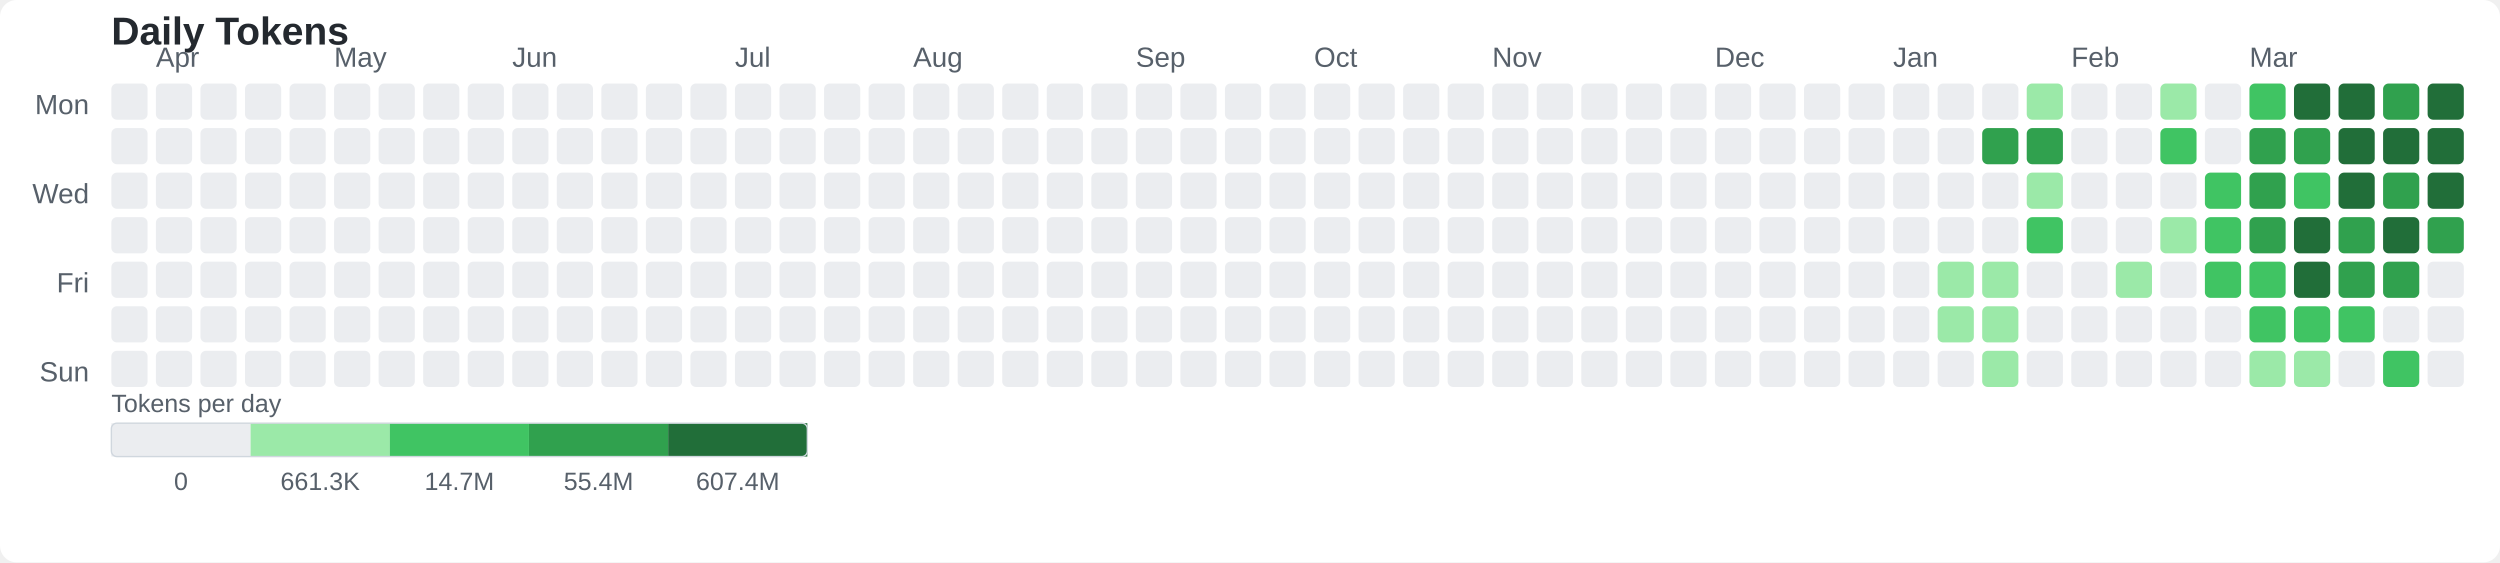
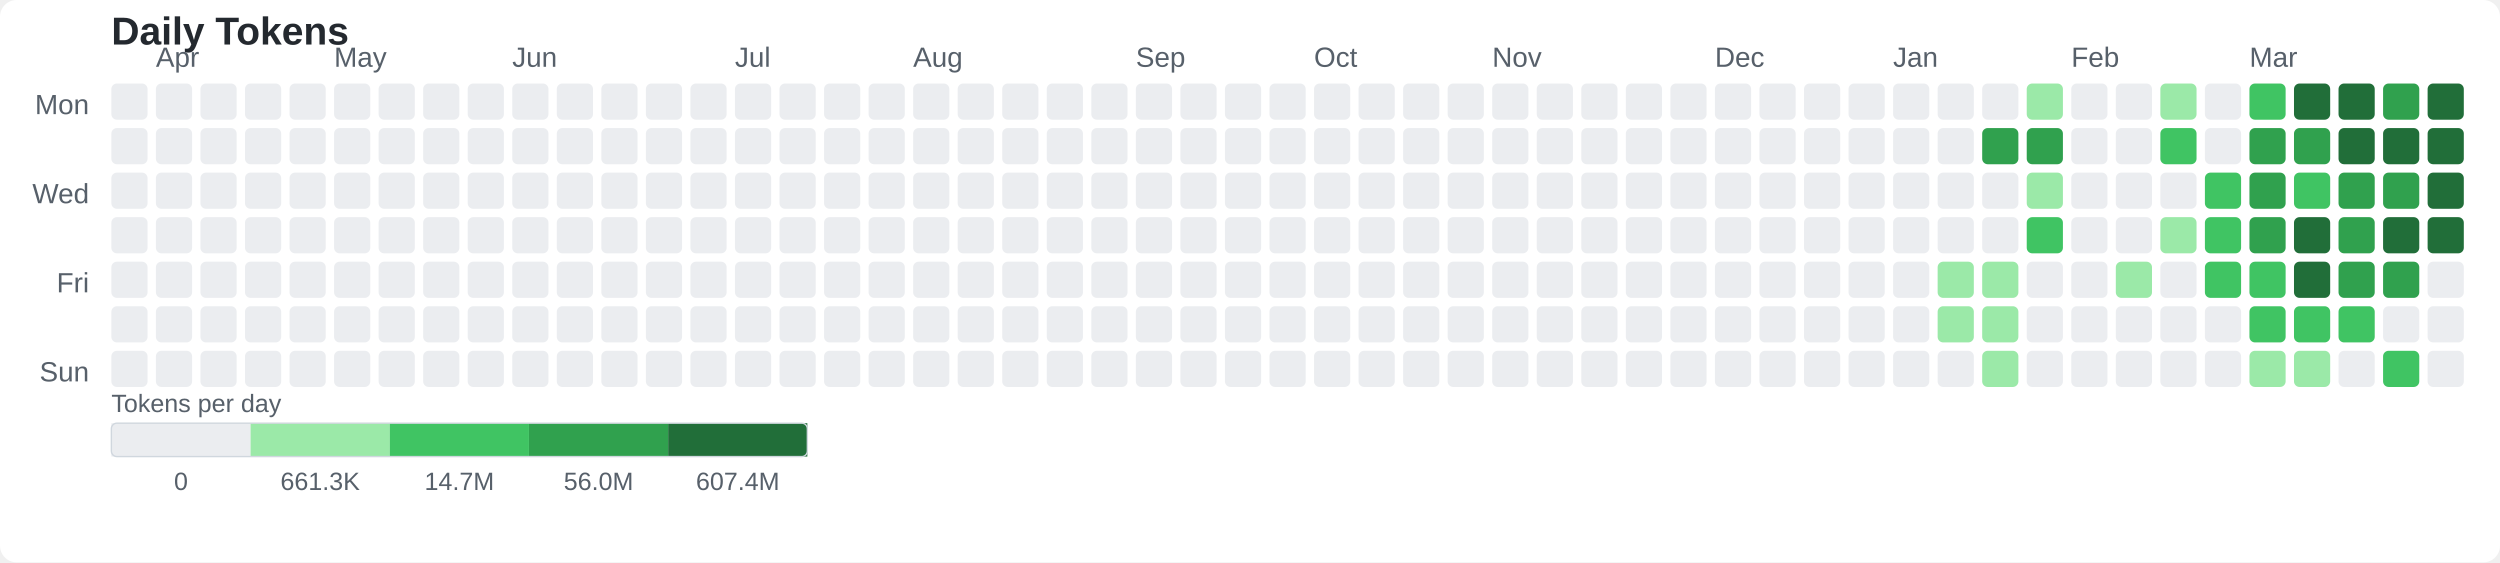
<svg xmlns="http://www.w3.org/2000/svg" width="898" height="202" viewBox="0 0 898 202">
  <rect width="898" height="202" fill="#ffffff" rx="6" />
  <text x="40" y="16" font-family="Arial, sans-serif" font-size="14" fill="#24292f" font-weight="bold">Daily Tokens</text>
  <text x="32" y="41" font-family="Arial, sans-serif" font-size="10" fill="#57606a" text-anchor="end">Mon</text>
  <text x="32" y="73" font-family="Arial, sans-serif" font-size="10" fill="#57606a" text-anchor="end">Wed</text>
  <text x="32" y="105" font-family="Arial, sans-serif" font-size="10" fill="#57606a" text-anchor="end">Fri</text>
  <text x="32" y="137" font-family="Arial, sans-serif" font-size="10" fill="#57606a" text-anchor="end">Sun</text>
  <text x="56" y="24" font-family="Arial, sans-serif" font-size="10" fill="#57606a">Apr</text>
  <text x="120" y="24" font-family="Arial, sans-serif" font-size="10" fill="#57606a">May</text>
  <text x="184" y="24" font-family="Arial, sans-serif" font-size="10" fill="#57606a">Jun</text>
  <text x="264" y="24" font-family="Arial, sans-serif" font-size="10" fill="#57606a">Jul</text>
  <text x="328" y="24" font-family="Arial, sans-serif" font-size="10" fill="#57606a">Aug</text>
  <text x="408" y="24" font-family="Arial, sans-serif" font-size="10" fill="#57606a">Sep</text>
  <text x="472" y="24" font-family="Arial, sans-serif" font-size="10" fill="#57606a">Oct</text>
  <text x="536" y="24" font-family="Arial, sans-serif" font-size="10" fill="#57606a">Nov</text>
  <text x="616" y="24" font-family="Arial, sans-serif" font-size="10" fill="#57606a">Dec</text>
  <text x="680" y="24" font-family="Arial, sans-serif" font-size="10" fill="#57606a">Jan</text>
  <text x="744" y="24" font-family="Arial, sans-serif" font-size="10" fill="#57606a">Feb</text>
  <text x="808" y="24" font-family="Arial, sans-serif" font-size="10" fill="#57606a">Mar</text>
  <rect x="40" y="30" width="13" height="13" rx="2" ry="2" fill="#ebedf0" />
  <rect x="40" y="46" width="13" height="13" rx="2" ry="2" fill="#ebedf0" />
  <rect x="40" y="62" width="13" height="13" rx="2" ry="2" fill="#ebedf0" />
  <rect x="40" y="78" width="13" height="13" rx="2" ry="2" fill="#ebedf0">
    </rect>
  <rect x="40" y="94" width="13" height="13" rx="2" ry="2" fill="#ebedf0">
    </rect>
  <rect x="40" y="110" width="13" height="13" rx="2" ry="2" fill="#ebedf0">
    </rect>
  <rect x="40" y="126" width="13" height="13" rx="2" ry="2" fill="#ebedf0">
    </rect>
  <rect x="56" y="30" width="13" height="13" rx="2" ry="2" fill="#ebedf0">
    </rect>
  <rect x="56" y="46" width="13" height="13" rx="2" ry="2" fill="#ebedf0">
    </rect>
  <rect x="56" y="62" width="13" height="13" rx="2" ry="2" fill="#ebedf0">
    </rect>
  <rect x="56" y="78" width="13" height="13" rx="2" ry="2" fill="#ebedf0">
    </rect>
  <rect x="56" y="94" width="13" height="13" rx="2" ry="2" fill="#ebedf0">
    </rect>
  <rect x="56" y="110" width="13" height="13" rx="2" ry="2" fill="#ebedf0">
    </rect>
  <rect x="56" y="126" width="13" height="13" rx="2" ry="2" fill="#ebedf0">
    </rect>
  <rect x="72" y="30" width="13" height="13" rx="2" ry="2" fill="#ebedf0">
    </rect>
  <rect x="72" y="46" width="13" height="13" rx="2" ry="2" fill="#ebedf0">
    </rect>
  <rect x="72" y="62" width="13" height="13" rx="2" ry="2" fill="#ebedf0">
    </rect>
  <rect x="72" y="78" width="13" height="13" rx="2" ry="2" fill="#ebedf0">
    </rect>
  <rect x="72" y="94" width="13" height="13" rx="2" ry="2" fill="#ebedf0">
    </rect>
  <rect x="72" y="110" width="13" height="13" rx="2" ry="2" fill="#ebedf0">
    </rect>
  <rect x="72" y="126" width="13" height="13" rx="2" ry="2" fill="#ebedf0">
    </rect>
  <rect x="88" y="30" width="13" height="13" rx="2" ry="2" fill="#ebedf0">
    </rect>
  <rect x="88" y="46" width="13" height="13" rx="2" ry="2" fill="#ebedf0">
    </rect>
  <rect x="88" y="62" width="13" height="13" rx="2" ry="2" fill="#ebedf0">
    </rect>
  <rect x="88" y="78" width="13" height="13" rx="2" ry="2" fill="#ebedf0">
    </rect>
  <rect x="88" y="94" width="13" height="13" rx="2" ry="2" fill="#ebedf0">
    </rect>
  <rect x="88" y="110" width="13" height="13" rx="2" ry="2" fill="#ebedf0">
    </rect>
  <rect x="88" y="126" width="13" height="13" rx="2" ry="2" fill="#ebedf0">
    </rect>
  <rect x="104" y="30" width="13" height="13" rx="2" ry="2" fill="#ebedf0">
    </rect>
  <rect x="104" y="46" width="13" height="13" rx="2" ry="2" fill="#ebedf0">
    </rect>
  <rect x="104" y="62" width="13" height="13" rx="2" ry="2" fill="#ebedf0">
    </rect>
  <rect x="104" y="78" width="13" height="13" rx="2" ry="2" fill="#ebedf0">
    </rect>
  <rect x="104" y="94" width="13" height="13" rx="2" ry="2" fill="#ebedf0">
    </rect>
  <rect x="104" y="110" width="13" height="13" rx="2" ry="2" fill="#ebedf0">
    </rect>
  <rect x="104" y="126" width="13" height="13" rx="2" ry="2" fill="#ebedf0">
    </rect>
  <rect x="120" y="30" width="13" height="13" rx="2" ry="2" fill="#ebedf0">
    </rect>
  <rect x="120" y="46" width="13" height="13" rx="2" ry="2" fill="#ebedf0">
    </rect>
  <rect x="120" y="62" width="13" height="13" rx="2" ry="2" fill="#ebedf0">
    </rect>
  <rect x="120" y="78" width="13" height="13" rx="2" ry="2" fill="#ebedf0">
    </rect>
  <rect x="120" y="94" width="13" height="13" rx="2" ry="2" fill="#ebedf0">
    </rect>
  <rect x="120" y="110" width="13" height="13" rx="2" ry="2" fill="#ebedf0">
    </rect>
  <rect x="120" y="126" width="13" height="13" rx="2" ry="2" fill="#ebedf0">
    </rect>
  <rect x="136" y="30" width="13" height="13" rx="2" ry="2" fill="#ebedf0">
    </rect>
  <rect x="136" y="46" width="13" height="13" rx="2" ry="2" fill="#ebedf0">
    </rect>
  <rect x="136" y="62" width="13" height="13" rx="2" ry="2" fill="#ebedf0">
    </rect>
  <rect x="136" y="78" width="13" height="13" rx="2" ry="2" fill="#ebedf0">
    </rect>
  <rect x="136" y="94" width="13" height="13" rx="2" ry="2" fill="#ebedf0">
    </rect>
  <rect x="136" y="110" width="13" height="13" rx="2" ry="2" fill="#ebedf0">
    </rect>
  <rect x="136" y="126" width="13" height="13" rx="2" ry="2" fill="#ebedf0">
    </rect>
  <rect x="152" y="30" width="13" height="13" rx="2" ry="2" fill="#ebedf0">
    </rect>
  <rect x="152" y="46" width="13" height="13" rx="2" ry="2" fill="#ebedf0">
    </rect>
  <rect x="152" y="62" width="13" height="13" rx="2" ry="2" fill="#ebedf0">
    </rect>
  <rect x="152" y="78" width="13" height="13" rx="2" ry="2" fill="#ebedf0">
    </rect>
  <rect x="152" y="94" width="13" height="13" rx="2" ry="2" fill="#ebedf0">
    </rect>
  <rect x="152" y="110" width="13" height="13" rx="2" ry="2" fill="#ebedf0">
    </rect>
  <rect x="152" y="126" width="13" height="13" rx="2" ry="2" fill="#ebedf0">
    </rect>
  <rect x="168" y="30" width="13" height="13" rx="2" ry="2" fill="#ebedf0">
    </rect>
  <rect x="168" y="46" width="13" height="13" rx="2" ry="2" fill="#ebedf0">
    </rect>
  <rect x="168" y="62" width="13" height="13" rx="2" ry="2" fill="#ebedf0">
    </rect>
  <rect x="168" y="78" width="13" height="13" rx="2" ry="2" fill="#ebedf0">
    </rect>
  <rect x="168" y="94" width="13" height="13" rx="2" ry="2" fill="#ebedf0">
    </rect>
  <rect x="168" y="110" width="13" height="13" rx="2" ry="2" fill="#ebedf0">
    </rect>
  <rect x="168" y="126" width="13" height="13" rx="2" ry="2" fill="#ebedf0">
    </rect>
  <rect x="184" y="30" width="13" height="13" rx="2" ry="2" fill="#ebedf0">
    </rect>
  <rect x="184" y="46" width="13" height="13" rx="2" ry="2" fill="#ebedf0">
    </rect>
  <rect x="184" y="62" width="13" height="13" rx="2" ry="2" fill="#ebedf0">
    </rect>
  <rect x="184" y="78" width="13" height="13" rx="2" ry="2" fill="#ebedf0">
    </rect>
  <rect x="184" y="94" width="13" height="13" rx="2" ry="2" fill="#ebedf0">
    </rect>
  <rect x="184" y="110" width="13" height="13" rx="2" ry="2" fill="#ebedf0">
    </rect>
  <rect x="184" y="126" width="13" height="13" rx="2" ry="2" fill="#ebedf0">
    </rect>
  <rect x="200" y="30" width="13" height="13" rx="2" ry="2" fill="#ebedf0">
    </rect>
  <rect x="200" y="46" width="13" height="13" rx="2" ry="2" fill="#ebedf0">
    </rect>
  <rect x="200" y="62" width="13" height="13" rx="2" ry="2" fill="#ebedf0">
    </rect>
  <rect x="200" y="78" width="13" height="13" rx="2" ry="2" fill="#ebedf0">
    </rect>
  <rect x="200" y="94" width="13" height="13" rx="2" ry="2" fill="#ebedf0">
    </rect>
  <rect x="200" y="110" width="13" height="13" rx="2" ry="2" fill="#ebedf0">
    </rect>
  <rect x="200" y="126" width="13" height="13" rx="2" ry="2" fill="#ebedf0">
    </rect>
  <rect x="216" y="30" width="13" height="13" rx="2" ry="2" fill="#ebedf0">
    </rect>
  <rect x="216" y="46" width="13" height="13" rx="2" ry="2" fill="#ebedf0">
    </rect>
  <rect x="216" y="62" width="13" height="13" rx="2" ry="2" fill="#ebedf0">
    </rect>
  <rect x="216" y="78" width="13" height="13" rx="2" ry="2" fill="#ebedf0">
    </rect>
  <rect x="216" y="94" width="13" height="13" rx="2" ry="2" fill="#ebedf0">
    </rect>
  <rect x="216" y="110" width="13" height="13" rx="2" ry="2" fill="#ebedf0">
    </rect>
  <rect x="216" y="126" width="13" height="13" rx="2" ry="2" fill="#ebedf0">
    </rect>
  <rect x="232" y="30" width="13" height="13" rx="2" ry="2" fill="#ebedf0">
    </rect>
  <rect x="232" y="46" width="13" height="13" rx="2" ry="2" fill="#ebedf0">
    </rect>
  <rect x="232" y="62" width="13" height="13" rx="2" ry="2" fill="#ebedf0">
    </rect>
  <rect x="232" y="78" width="13" height="13" rx="2" ry="2" fill="#ebedf0">
    </rect>
  <rect x="232" y="94" width="13" height="13" rx="2" ry="2" fill="#ebedf0">
    </rect>
  <rect x="232" y="110" width="13" height="13" rx="2" ry="2" fill="#ebedf0">
    </rect>
  <rect x="232" y="126" width="13" height="13" rx="2" ry="2" fill="#ebedf0">
    </rect>
  <rect x="248" y="30" width="13" height="13" rx="2" ry="2" fill="#ebedf0">
    </rect>
  <rect x="248" y="46" width="13" height="13" rx="2" ry="2" fill="#ebedf0">
    </rect>
  <rect x="248" y="62" width="13" height="13" rx="2" ry="2" fill="#ebedf0">
    </rect>
  <rect x="248" y="78" width="13" height="13" rx="2" ry="2" fill="#ebedf0">
    </rect>
  <rect x="248" y="94" width="13" height="13" rx="2" ry="2" fill="#ebedf0">
    </rect>
  <rect x="248" y="110" width="13" height="13" rx="2" ry="2" fill="#ebedf0">
    </rect>
  <rect x="248" y="126" width="13" height="13" rx="2" ry="2" fill="#ebedf0">
    </rect>
  <rect x="264" y="30" width="13" height="13" rx="2" ry="2" fill="#ebedf0">
    </rect>
  <rect x="264" y="46" width="13" height="13" rx="2" ry="2" fill="#ebedf0">
    </rect>
  <rect x="264" y="62" width="13" height="13" rx="2" ry="2" fill="#ebedf0">
    </rect>
  <rect x="264" y="78" width="13" height="13" rx="2" ry="2" fill="#ebedf0">
    </rect>
  <rect x="264" y="94" width="13" height="13" rx="2" ry="2" fill="#ebedf0">
    </rect>
  <rect x="264" y="110" width="13" height="13" rx="2" ry="2" fill="#ebedf0">
    </rect>
  <rect x="264" y="126" width="13" height="13" rx="2" ry="2" fill="#ebedf0">
    </rect>
  <rect x="280" y="30" width="13" height="13" rx="2" ry="2" fill="#ebedf0">
    </rect>
  <rect x="280" y="46" width="13" height="13" rx="2" ry="2" fill="#ebedf0">
    </rect>
  <rect x="280" y="62" width="13" height="13" rx="2" ry="2" fill="#ebedf0">
    </rect>
  <rect x="280" y="78" width="13" height="13" rx="2" ry="2" fill="#ebedf0">
    </rect>
  <rect x="280" y="94" width="13" height="13" rx="2" ry="2" fill="#ebedf0">
    </rect>
  <rect x="280" y="110" width="13" height="13" rx="2" ry="2" fill="#ebedf0">
    </rect>
  <rect x="280" y="126" width="13" height="13" rx="2" ry="2" fill="#ebedf0">
    </rect>
  <rect x="296" y="30" width="13" height="13" rx="2" ry="2" fill="#ebedf0">
    </rect>
  <rect x="296" y="46" width="13" height="13" rx="2" ry="2" fill="#ebedf0">
    </rect>
  <rect x="296" y="62" width="13" height="13" rx="2" ry="2" fill="#ebedf0">
    </rect>
  <rect x="296" y="78" width="13" height="13" rx="2" ry="2" fill="#ebedf0">
    </rect>
  <rect x="296" y="94" width="13" height="13" rx="2" ry="2" fill="#ebedf0">
    </rect>
  <rect x="296" y="110" width="13" height="13" rx="2" ry="2" fill="#ebedf0">
    </rect>
  <rect x="296" y="126" width="13" height="13" rx="2" ry="2" fill="#ebedf0">
    </rect>
  <rect x="312" y="30" width="13" height="13" rx="2" ry="2" fill="#ebedf0">
    </rect>
  <rect x="312" y="46" width="13" height="13" rx="2" ry="2" fill="#ebedf0">
    </rect>
  <rect x="312" y="62" width="13" height="13" rx="2" ry="2" fill="#ebedf0">
    </rect>
  <rect x="312" y="78" width="13" height="13" rx="2" ry="2" fill="#ebedf0">
    </rect>
  <rect x="312" y="94" width="13" height="13" rx="2" ry="2" fill="#ebedf0">
    </rect>
  <rect x="312" y="110" width="13" height="13" rx="2" ry="2" fill="#ebedf0">
    </rect>
  <rect x="312" y="126" width="13" height="13" rx="2" ry="2" fill="#ebedf0">
    </rect>
  <rect x="328" y="30" width="13" height="13" rx="2" ry="2" fill="#ebedf0">
    </rect>
  <rect x="328" y="46" width="13" height="13" rx="2" ry="2" fill="#ebedf0">
    </rect>
  <rect x="328" y="62" width="13" height="13" rx="2" ry="2" fill="#ebedf0">
    </rect>
  <rect x="328" y="78" width="13" height="13" rx="2" ry="2" fill="#ebedf0">
    </rect>
  <rect x="328" y="94" width="13" height="13" rx="2" ry="2" fill="#ebedf0">
    </rect>
  <rect x="328" y="110" width="13" height="13" rx="2" ry="2" fill="#ebedf0">
    </rect>
  <rect x="328" y="126" width="13" height="13" rx="2" ry="2" fill="#ebedf0">
    </rect>
  <rect x="344" y="30" width="13" height="13" rx="2" ry="2" fill="#ebedf0">
    </rect>
  <rect x="344" y="46" width="13" height="13" rx="2" ry="2" fill="#ebedf0">
    </rect>
  <rect x="344" y="62" width="13" height="13" rx="2" ry="2" fill="#ebedf0">
    </rect>
  <rect x="344" y="78" width="13" height="13" rx="2" ry="2" fill="#ebedf0">
    </rect>
  <rect x="344" y="94" width="13" height="13" rx="2" ry="2" fill="#ebedf0">
    </rect>
  <rect x="344" y="110" width="13" height="13" rx="2" ry="2" fill="#ebedf0">
    </rect>
  <rect x="344" y="126" width="13" height="13" rx="2" ry="2" fill="#ebedf0">
    </rect>
  <rect x="360" y="30" width="13" height="13" rx="2" ry="2" fill="#ebedf0">
    </rect>
  <rect x="360" y="46" width="13" height="13" rx="2" ry="2" fill="#ebedf0">
    </rect>
  <rect x="360" y="62" width="13" height="13" rx="2" ry="2" fill="#ebedf0">
    </rect>
  <rect x="360" y="78" width="13" height="13" rx="2" ry="2" fill="#ebedf0">
    </rect>
  <rect x="360" y="94" width="13" height="13" rx="2" ry="2" fill="#ebedf0">
    </rect>
  <rect x="360" y="110" width="13" height="13" rx="2" ry="2" fill="#ebedf0">
    </rect>
  <rect x="360" y="126" width="13" height="13" rx="2" ry="2" fill="#ebedf0">
    </rect>
  <rect x="376" y="30" width="13" height="13" rx="2" ry="2" fill="#ebedf0">
    </rect>
  <rect x="376" y="46" width="13" height="13" rx="2" ry="2" fill="#ebedf0">
    </rect>
  <rect x="376" y="62" width="13" height="13" rx="2" ry="2" fill="#ebedf0">
    </rect>
  <rect x="376" y="78" width="13" height="13" rx="2" ry="2" fill="#ebedf0">
    </rect>
  <rect x="376" y="94" width="13" height="13" rx="2" ry="2" fill="#ebedf0">
    </rect>
  <rect x="376" y="110" width="13" height="13" rx="2" ry="2" fill="#ebedf0">
    </rect>
  <rect x="376" y="126" width="13" height="13" rx="2" ry="2" fill="#ebedf0">
    </rect>
  <rect x="392" y="30" width="13" height="13" rx="2" ry="2" fill="#ebedf0">
    </rect>
  <rect x="392" y="46" width="13" height="13" rx="2" ry="2" fill="#ebedf0">
    </rect>
  <rect x="392" y="62" width="13" height="13" rx="2" ry="2" fill="#ebedf0">
    </rect>
  <rect x="392" y="78" width="13" height="13" rx="2" ry="2" fill="#ebedf0">
    </rect>
  <rect x="392" y="94" width="13" height="13" rx="2" ry="2" fill="#ebedf0">
    </rect>
  <rect x="392" y="110" width="13" height="13" rx="2" ry="2" fill="#ebedf0">
    </rect>
  <rect x="392" y="126" width="13" height="13" rx="2" ry="2" fill="#ebedf0">
    </rect>
  <rect x="408" y="30" width="13" height="13" rx="2" ry="2" fill="#ebedf0">
    </rect>
  <rect x="408" y="46" width="13" height="13" rx="2" ry="2" fill="#ebedf0">
    </rect>
  <rect x="408" y="62" width="13" height="13" rx="2" ry="2" fill="#ebedf0">
    </rect>
  <rect x="408" y="78" width="13" height="13" rx="2" ry="2" fill="#ebedf0">
    </rect>
  <rect x="408" y="94" width="13" height="13" rx="2" ry="2" fill="#ebedf0">
    </rect>
  <rect x="408" y="110" width="13" height="13" rx="2" ry="2" fill="#ebedf0">
    </rect>
  <rect x="408" y="126" width="13" height="13" rx="2" ry="2" fill="#ebedf0">
    </rect>
  <rect x="424" y="30" width="13" height="13" rx="2" ry="2" fill="#ebedf0">
    </rect>
  <rect x="424" y="46" width="13" height="13" rx="2" ry="2" fill="#ebedf0">
    </rect>
  <rect x="424" y="62" width="13" height="13" rx="2" ry="2" fill="#ebedf0">
    </rect>
  <rect x="424" y="78" width="13" height="13" rx="2" ry="2" fill="#ebedf0">
    </rect>
  <rect x="424" y="94" width="13" height="13" rx="2" ry="2" fill="#ebedf0">
    </rect>
  <rect x="424" y="110" width="13" height="13" rx="2" ry="2" fill="#ebedf0">
    </rect>
  <rect x="424" y="126" width="13" height="13" rx="2" ry="2" fill="#ebedf0">
    </rect>
  <rect x="440" y="30" width="13" height="13" rx="2" ry="2" fill="#ebedf0">
    </rect>
  <rect x="440" y="46" width="13" height="13" rx="2" ry="2" fill="#ebedf0">
    </rect>
  <rect x="440" y="62" width="13" height="13" rx="2" ry="2" fill="#ebedf0">
    </rect>
  <rect x="440" y="78" width="13" height="13" rx="2" ry="2" fill="#ebedf0">
    </rect>
  <rect x="440" y="94" width="13" height="13" rx="2" ry="2" fill="#ebedf0">
    </rect>
  <rect x="440" y="110" width="13" height="13" rx="2" ry="2" fill="#ebedf0">
    </rect>
  <rect x="440" y="126" width="13" height="13" rx="2" ry="2" fill="#ebedf0">
    </rect>
  <rect x="456" y="30" width="13" height="13" rx="2" ry="2" fill="#ebedf0">
    </rect>
  <rect x="456" y="46" width="13" height="13" rx="2" ry="2" fill="#ebedf0">
    </rect>
  <rect x="456" y="62" width="13" height="13" rx="2" ry="2" fill="#ebedf0">
    </rect>
  <rect x="456" y="78" width="13" height="13" rx="2" ry="2" fill="#ebedf0">
    </rect>
  <rect x="456" y="94" width="13" height="13" rx="2" ry="2" fill="#ebedf0">
    </rect>
  <rect x="456" y="110" width="13" height="13" rx="2" ry="2" fill="#ebedf0">
    </rect>
  <rect x="456" y="126" width="13" height="13" rx="2" ry="2" fill="#ebedf0">
    </rect>
  <rect x="472" y="30" width="13" height="13" rx="2" ry="2" fill="#ebedf0">
    </rect>
  <rect x="472" y="46" width="13" height="13" rx="2" ry="2" fill="#ebedf0">
    </rect>
  <rect x="472" y="62" width="13" height="13" rx="2" ry="2" fill="#ebedf0">
    </rect>
  <rect x="472" y="78" width="13" height="13" rx="2" ry="2" fill="#ebedf0">
    </rect>
  <rect x="472" y="94" width="13" height="13" rx="2" ry="2" fill="#ebedf0">
    </rect>
  <rect x="472" y="110" width="13" height="13" rx="2" ry="2" fill="#ebedf0">
    </rect>
  <rect x="472" y="126" width="13" height="13" rx="2" ry="2" fill="#ebedf0">
    </rect>
  <rect x="488" y="30" width="13" height="13" rx="2" ry="2" fill="#ebedf0">
    </rect>
  <rect x="488" y="46" width="13" height="13" rx="2" ry="2" fill="#ebedf0">
    </rect>
  <rect x="488" y="62" width="13" height="13" rx="2" ry="2" fill="#ebedf0">
    </rect>
  <rect x="488" y="78" width="13" height="13" rx="2" ry="2" fill="#ebedf0">
    </rect>
  <rect x="488" y="94" width="13" height="13" rx="2" ry="2" fill="#ebedf0">
    </rect>
  <rect x="488" y="110" width="13" height="13" rx="2" ry="2" fill="#ebedf0">
    </rect>
  <rect x="488" y="126" width="13" height="13" rx="2" ry="2" fill="#ebedf0">
    </rect>
  <rect x="504" y="30" width="13" height="13" rx="2" ry="2" fill="#ebedf0">
    </rect>
  <rect x="504" y="46" width="13" height="13" rx="2" ry="2" fill="#ebedf0">
    </rect>
  <rect x="504" y="62" width="13" height="13" rx="2" ry="2" fill="#ebedf0">
    </rect>
  <rect x="504" y="78" width="13" height="13" rx="2" ry="2" fill="#ebedf0">
    </rect>
  <rect x="504" y="94" width="13" height="13" rx="2" ry="2" fill="#ebedf0">
    </rect>
  <rect x="504" y="110" width="13" height="13" rx="2" ry="2" fill="#ebedf0">
    </rect>
  <rect x="504" y="126" width="13" height="13" rx="2" ry="2" fill="#ebedf0">
    </rect>
  <rect x="520" y="30" width="13" height="13" rx="2" ry="2" fill="#ebedf0">
    </rect>
  <rect x="520" y="46" width="13" height="13" rx="2" ry="2" fill="#ebedf0">
    </rect>
  <rect x="520" y="62" width="13" height="13" rx="2" ry="2" fill="#ebedf0">
    </rect>
  <rect x="520" y="78" width="13" height="13" rx="2" ry="2" fill="#ebedf0">
    </rect>
  <rect x="520" y="94" width="13" height="13" rx="2" ry="2" fill="#ebedf0">
    </rect>
  <rect x="520" y="110" width="13" height="13" rx="2" ry="2" fill="#ebedf0">
    </rect>
  <rect x="520" y="126" width="13" height="13" rx="2" ry="2" fill="#ebedf0">
    </rect>
  <rect x="536" y="30" width="13" height="13" rx="2" ry="2" fill="#ebedf0">
    </rect>
  <rect x="536" y="46" width="13" height="13" rx="2" ry="2" fill="#ebedf0">
    </rect>
  <rect x="536" y="62" width="13" height="13" rx="2" ry="2" fill="#ebedf0">
    </rect>
  <rect x="536" y="78" width="13" height="13" rx="2" ry="2" fill="#ebedf0">
    </rect>
  <rect x="536" y="94" width="13" height="13" rx="2" ry="2" fill="#ebedf0">
    </rect>
  <rect x="536" y="110" width="13" height="13" rx="2" ry="2" fill="#ebedf0">
    </rect>
  <rect x="536" y="126" width="13" height="13" rx="2" ry="2" fill="#ebedf0">
    </rect>
  <rect x="552" y="30" width="13" height="13" rx="2" ry="2" fill="#ebedf0">
    </rect>
  <rect x="552" y="46" width="13" height="13" rx="2" ry="2" fill="#ebedf0">
    </rect>
  <rect x="552" y="62" width="13" height="13" rx="2" ry="2" fill="#ebedf0">
    </rect>
  <rect x="552" y="78" width="13" height="13" rx="2" ry="2" fill="#ebedf0">
    </rect>
  <rect x="552" y="94" width="13" height="13" rx="2" ry="2" fill="#ebedf0">
    </rect>
  <rect x="552" y="110" width="13" height="13" rx="2" ry="2" fill="#ebedf0">
    </rect>
  <rect x="552" y="126" width="13" height="13" rx="2" ry="2" fill="#ebedf0">
    </rect>
  <rect x="568" y="30" width="13" height="13" rx="2" ry="2" fill="#ebedf0">
    </rect>
  <rect x="568" y="46" width="13" height="13" rx="2" ry="2" fill="#ebedf0">
    </rect>
  <rect x="568" y="62" width="13" height="13" rx="2" ry="2" fill="#ebedf0">
    </rect>
  <rect x="568" y="78" width="13" height="13" rx="2" ry="2" fill="#ebedf0">
    </rect>
  <rect x="568" y="94" width="13" height="13" rx="2" ry="2" fill="#ebedf0">
    </rect>
  <rect x="568" y="110" width="13" height="13" rx="2" ry="2" fill="#ebedf0">
    </rect>
  <rect x="568" y="126" width="13" height="13" rx="2" ry="2" fill="#ebedf0">
    </rect>
  <rect x="584" y="30" width="13" height="13" rx="2" ry="2" fill="#ebedf0">
    </rect>
  <rect x="584" y="46" width="13" height="13" rx="2" ry="2" fill="#ebedf0">
    </rect>
  <rect x="584" y="62" width="13" height="13" rx="2" ry="2" fill="#ebedf0">
    </rect>
  <rect x="584" y="78" width="13" height="13" rx="2" ry="2" fill="#ebedf0">
    </rect>
  <rect x="584" y="94" width="13" height="13" rx="2" ry="2" fill="#ebedf0">
    </rect>
  <rect x="584" y="110" width="13" height="13" rx="2" ry="2" fill="#ebedf0">
    </rect>
  <rect x="584" y="126" width="13" height="13" rx="2" ry="2" fill="#ebedf0">
    </rect>
  <rect x="600" y="30" width="13" height="13" rx="2" ry="2" fill="#ebedf0">
    </rect>
  <rect x="600" y="46" width="13" height="13" rx="2" ry="2" fill="#ebedf0">
    </rect>
  <rect x="600" y="62" width="13" height="13" rx="2" ry="2" fill="#ebedf0">
    </rect>
  <rect x="600" y="78" width="13" height="13" rx="2" ry="2" fill="#ebedf0">
    </rect>
  <rect x="600" y="94" width="13" height="13" rx="2" ry="2" fill="#ebedf0">
    </rect>
  <rect x="600" y="110" width="13" height="13" rx="2" ry="2" fill="#ebedf0">
    </rect>
  <rect x="600" y="126" width="13" height="13" rx="2" ry="2" fill="#ebedf0">
    </rect>
  <rect x="616" y="30" width="13" height="13" rx="2" ry="2" fill="#ebedf0">
    </rect>
  <rect x="616" y="46" width="13" height="13" rx="2" ry="2" fill="#ebedf0">
    </rect>
  <rect x="616" y="62" width="13" height="13" rx="2" ry="2" fill="#ebedf0">
    </rect>
  <rect x="616" y="78" width="13" height="13" rx="2" ry="2" fill="#ebedf0">
    </rect>
  <rect x="616" y="94" width="13" height="13" rx="2" ry="2" fill="#ebedf0">
    </rect>
  <rect x="616" y="110" width="13" height="13" rx="2" ry="2" fill="#ebedf0">
    </rect>
  <rect x="616" y="126" width="13" height="13" rx="2" ry="2" fill="#ebedf0">
    </rect>
  <rect x="632" y="30" width="13" height="13" rx="2" ry="2" fill="#ebedf0">
    </rect>
  <rect x="632" y="46" width="13" height="13" rx="2" ry="2" fill="#ebedf0">
    </rect>
  <rect x="632" y="62" width="13" height="13" rx="2" ry="2" fill="#ebedf0">
    </rect>
  <rect x="632" y="78" width="13" height="13" rx="2" ry="2" fill="#ebedf0">
    </rect>
  <rect x="632" y="94" width="13" height="13" rx="2" ry="2" fill="#ebedf0">
    </rect>
  <rect x="632" y="110" width="13" height="13" rx="2" ry="2" fill="#ebedf0">
    </rect>
  <rect x="632" y="126" width="13" height="13" rx="2" ry="2" fill="#ebedf0">
    </rect>
  <rect x="648" y="30" width="13" height="13" rx="2" ry="2" fill="#ebedf0">
    </rect>
  <rect x="648" y="46" width="13" height="13" rx="2" ry="2" fill="#ebedf0">
    </rect>
  <rect x="648" y="62" width="13" height="13" rx="2" ry="2" fill="#ebedf0">
    </rect>
  <rect x="648" y="78" width="13" height="13" rx="2" ry="2" fill="#ebedf0">
    </rect>
  <rect x="648" y="94" width="13" height="13" rx="2" ry="2" fill="#ebedf0">
    </rect>
  <rect x="648" y="110" width="13" height="13" rx="2" ry="2" fill="#ebedf0">
    </rect>
  <rect x="648" y="126" width="13" height="13" rx="2" ry="2" fill="#ebedf0">
    </rect>
  <rect x="664" y="30" width="13" height="13" rx="2" ry="2" fill="#ebedf0">
    </rect>
  <rect x="664" y="46" width="13" height="13" rx="2" ry="2" fill="#ebedf0">
    </rect>
  <rect x="664" y="62" width="13" height="13" rx="2" ry="2" fill="#ebedf0">
    </rect>
  <rect x="664" y="78" width="13" height="13" rx="2" ry="2" fill="#ebedf0">
    </rect>
  <rect x="664" y="94" width="13" height="13" rx="2" ry="2" fill="#ebedf0">
    </rect>
  <rect x="664" y="110" width="13" height="13" rx="2" ry="2" fill="#ebedf0">
    </rect>
  <rect x="664" y="126" width="13" height="13" rx="2" ry="2" fill="#ebedf0">
    </rect>
  <rect x="680" y="30" width="13" height="13" rx="2" ry="2" fill="#ebedf0">
    </rect>
  <rect x="680" y="46" width="13" height="13" rx="2" ry="2" fill="#ebedf0">
    </rect>
  <rect x="680" y="62" width="13" height="13" rx="2" ry="2" fill="#ebedf0">
    </rect>
  <rect x="680" y="78" width="13" height="13" rx="2" ry="2" fill="#ebedf0">
    </rect>
  <rect x="680" y="94" width="13" height="13" rx="2" ry="2" fill="#ebedf0">
    </rect>
  <rect x="680" y="110" width="13" height="13" rx="2" ry="2" fill="#ebedf0">
    </rect>
  <rect x="680" y="126" width="13" height="13" rx="2" ry="2" fill="#ebedf0">
    </rect>
  <rect x="696" y="30" width="13" height="13" rx="2" ry="2" fill="#ebedf0">
    </rect>
  <rect x="696" y="46" width="13" height="13" rx="2" ry="2" fill="#ebedf0">
    </rect>
  <rect x="696" y="62" width="13" height="13" rx="2" ry="2" fill="#ebedf0">
    </rect>
  <rect x="696" y="78" width="13" height="13" rx="2" ry="2" fill="#ebedf0">
    </rect>
  <rect x="696" y="94" width="13" height="13" rx="2" ry="2" fill="#9be9a8">
    </rect>
  <rect x="696" y="110" width="13" height="13" rx="2" ry="2" fill="#9be9a8">
    </rect>
  <rect x="696" y="126" width="13" height="13" rx="2" ry="2" fill="#ebedf0">
    </rect>
  <rect x="712" y="30" width="13" height="13" rx="2" ry="2" fill="#ebedf0">
    </rect>
  <rect x="712" y="46" width="13" height="13" rx="2" ry="2" fill="#30a14e">
    </rect>
  <rect x="712" y="62" width="13" height="13" rx="2" ry="2" fill="#ebedf0">
    </rect>
  <rect x="712" y="78" width="13" height="13" rx="2" ry="2" fill="#ebedf0">
    </rect>
  <rect x="712" y="94" width="13" height="13" rx="2" ry="2" fill="#9be9a8">
    </rect>
  <rect x="712" y="110" width="13" height="13" rx="2" ry="2" fill="#9be9a8">
    </rect>
  <rect x="712" y="126" width="13" height="13" rx="2" ry="2" fill="#9be9a8">
    </rect>
  <rect x="728" y="30" width="13" height="13" rx="2" ry="2" fill="#9be9a8">
    </rect>
  <rect x="728" y="46" width="13" height="13" rx="2" ry="2" fill="#30a14e">
    </rect>
  <rect x="728" y="62" width="13" height="13" rx="2" ry="2" fill="#9be9a8">
    </rect>
  <rect x="728" y="78" width="13" height="13" rx="2" ry="2" fill="#40c463">
    </rect>
  <rect x="728" y="94" width="13" height="13" rx="2" ry="2" fill="#ebedf0">
    </rect>
  <rect x="728" y="110" width="13" height="13" rx="2" ry="2" fill="#ebedf0">
    </rect>
  <rect x="728" y="126" width="13" height="13" rx="2" ry="2" fill="#ebedf0">
    </rect>
  <rect x="744" y="30" width="13" height="13" rx="2" ry="2" fill="#ebedf0">
    </rect>
  <rect x="744" y="46" width="13" height="13" rx="2" ry="2" fill="#ebedf0">
    </rect>
  <rect x="744" y="62" width="13" height="13" rx="2" ry="2" fill="#ebedf0">
    </rect>
  <rect x="744" y="78" width="13" height="13" rx="2" ry="2" fill="#ebedf0">
    </rect>
  <rect x="744" y="94" width="13" height="13" rx="2" ry="2" fill="#ebedf0">
    </rect>
  <rect x="744" y="110" width="13" height="13" rx="2" ry="2" fill="#ebedf0">
    </rect>
  <rect x="744" y="126" width="13" height="13" rx="2" ry="2" fill="#ebedf0">
    </rect>
  <rect x="760" y="30" width="13" height="13" rx="2" ry="2" fill="#ebedf0">
    </rect>
  <rect x="760" y="46" width="13" height="13" rx="2" ry="2" fill="#ebedf0">
    </rect>
  <rect x="760" y="62" width="13" height="13" rx="2" ry="2" fill="#ebedf0">
    </rect>
  <rect x="760" y="78" width="13" height="13" rx="2" ry="2" fill="#ebedf0">
    </rect>
  <rect x="760" y="94" width="13" height="13" rx="2" ry="2" fill="#9be9a8">
    </rect>
  <rect x="760" y="110" width="13" height="13" rx="2" ry="2" fill="#ebedf0">
    </rect>
  <rect x="760" y="126" width="13" height="13" rx="2" ry="2" fill="#ebedf0">
    </rect>
  <rect x="776" y="30" width="13" height="13" rx="2" ry="2" fill="#9be9a8">
    </rect>
  <rect x="776" y="46" width="13" height="13" rx="2" ry="2" fill="#40c463">
    </rect>
  <rect x="776" y="62" width="13" height="13" rx="2" ry="2" fill="#ebedf0">
    </rect>
  <rect x="776" y="78" width="13" height="13" rx="2" ry="2" fill="#9be9a8">
    </rect>
  <rect x="776" y="94" width="13" height="13" rx="2" ry="2" fill="#ebedf0">
    </rect>
  <rect x="776" y="110" width="13" height="13" rx="2" ry="2" fill="#ebedf0">
    </rect>
  <rect x="776" y="126" width="13" height="13" rx="2" ry="2" fill="#ebedf0">
    </rect>
  <rect x="792" y="30" width="13" height="13" rx="2" ry="2" fill="#ebedf0">
    </rect>
  <rect x="792" y="46" width="13" height="13" rx="2" ry="2" fill="#ebedf0">
    </rect>
  <rect x="792" y="62" width="13" height="13" rx="2" ry="2" fill="#40c463">
    </rect>
  <rect x="792" y="78" width="13" height="13" rx="2" ry="2" fill="#40c463">
    </rect>
  <rect x="792" y="94" width="13" height="13" rx="2" ry="2" fill="#40c463">
    </rect>
  <rect x="792" y="110" width="13" height="13" rx="2" ry="2" fill="#ebedf0">
    </rect>
  <rect x="792" y="126" width="13" height="13" rx="2" ry="2" fill="#ebedf0">
    </rect>
  <rect x="808" y="30" width="13" height="13" rx="2" ry="2" fill="#40c463">
    </rect>
  <rect x="808" y="46" width="13" height="13" rx="2" ry="2" fill="#30a14e">
    </rect>
  <rect x="808" y="62" width="13" height="13" rx="2" ry="2" fill="#30a14e">
    </rect>
  <rect x="808" y="78" width="13" height="13" rx="2" ry="2" fill="#30a14e">
    </rect>
  <rect x="808" y="94" width="13" height="13" rx="2" ry="2" fill="#40c463">
    </rect>
  <rect x="808" y="110" width="13" height="13" rx="2" ry="2" fill="#40c463">
    </rect>
  <rect x="808" y="126" width="13" height="13" rx="2" ry="2" fill="#9be9a8">
    </rect>
  <rect x="824" y="30" width="13" height="13" rx="2" ry="2" fill="#216e39">
    </rect>
  <rect x="824" y="46" width="13" height="13" rx="2" ry="2" fill="#30a14e">
    </rect>
  <rect x="824" y="62" width="13" height="13" rx="2" ry="2" fill="#40c463">
    </rect>
  <rect x="824" y="78" width="13" height="13" rx="2" ry="2" fill="#216e39">
    </rect>
  <rect x="824" y="94" width="13" height="13" rx="2" ry="2" fill="#216e39">
    </rect>
  <rect x="824" y="110" width="13" height="13" rx="2" ry="2" fill="#40c463">
    </rect>
  <rect x="824" y="126" width="13" height="13" rx="2" ry="2" fill="#9be9a8">
    </rect>
  <rect x="840" y="30" width="13" height="13" rx="2" ry="2" fill="#216e39">
    </rect>
  <rect x="840" y="46" width="13" height="13" rx="2" ry="2" fill="#216e39">
    </rect>
-   <rect x="840" y="62" width="13" height="13" rx="2" ry="2" fill="#216e39">
+   <rect x="840" y="62" width="13" height="13" rx="2" ry="2" fill="#30a14e">
    </rect>
  <rect x="840" y="78" width="13" height="13" rx="2" ry="2" fill="#30a14e">
    </rect>
  <rect x="840" y="94" width="13" height="13" rx="2" ry="2" fill="#30a14e">
    </rect>
  <rect x="840" y="110" width="13" height="13" rx="2" ry="2" fill="#40c463">
    </rect>
  <rect x="840" y="126" width="13" height="13" rx="2" ry="2" fill="#ebedf0">
    </rect>
  <rect x="856" y="30" width="13" height="13" rx="2" ry="2" fill="#30a14e">
    </rect>
  <rect x="856" y="46" width="13" height="13" rx="2" ry="2" fill="#216e39">
    </rect>
  <rect x="856" y="62" width="13" height="13" rx="2" ry="2" fill="#30a14e">
    </rect>
  <rect x="856" y="78" width="13" height="13" rx="2" ry="2" fill="#216e39">
    </rect>
  <rect x="856" y="94" width="13" height="13" rx="2" ry="2" fill="#30a14e">
    </rect>
  <rect x="856" y="110" width="13" height="13" rx="2" ry="2" fill="#ebedf0">
    </rect>
  <rect x="856" y="126" width="13" height="13" rx="2" ry="2" fill="#40c463">
    </rect>
  <rect x="872" y="30" width="13" height="13" rx="2" ry="2" fill="#216e39">
    </rect>
  <rect x="872" y="46" width="13" height="13" rx="2" ry="2" fill="#216e39">
    </rect>
  <rect x="872" y="62" width="13" height="13" rx="2" ry="2" fill="#216e39">
    </rect>
-   <rect x="872" y="78" width="13" height="13" rx="2" ry="2" fill="#30a14e">
+   <rect x="872" y="78" width="13" height="13" rx="2" ry="2" fill="#216e39">
    </rect>
  <rect x="872" y="94" width="13" height="13" rx="2" ry="2" fill="#ebedf0" />
  <rect x="872" y="110" width="13" height="13" rx="2" ry="2" fill="#ebedf0" />
  <rect x="872" y="126" width="13" height="13" rx="2" ry="2" fill="#ebedf0" />
  <rect x="40" y="152" width="50" height="12" fill="#ebedf0" />
  <rect x="90" y="152" width="50" height="12" fill="#9be9a8" />
  <rect x="140" y="152" width="50" height="12" fill="#40c463" />
  <rect x="190" y="152" width="50" height="12" fill="#30a14e" />
  <rect x="240" y="152" width="50" height="12" fill="#216e39" />
  <rect x="40" y="152" width="250" height="12" fill="none" stroke="#d0d7de" stroke-width="0.5" rx="2" />
  <text x="65" y="176" font-family="Arial, sans-serif" font-size="9" fill="#57606a" text-anchor="middle">0</text>
  <text x="115" y="176" font-family="Arial, sans-serif" font-size="9" fill="#57606a" text-anchor="middle">661.3K</text>
  <text x="165" y="176" font-family="Arial, sans-serif" font-size="9" fill="#57606a" text-anchor="middle">14.7M</text>
-   <text x="215" y="176" font-family="Arial, sans-serif" font-size="9" fill="#57606a" text-anchor="middle">55.4M</text>
+   <text x="215" y="176" font-family="Arial, sans-serif" font-size="9" fill="#57606a" text-anchor="middle">56.0M</text>
  <text x="265" y="176" font-family="Arial, sans-serif" font-size="9" fill="#57606a" text-anchor="middle">607.4M</text>
  <text x="40" y="148" font-family="Arial, sans-serif" font-size="9" fill="#57606a">Tokens per day</text>
</svg>
